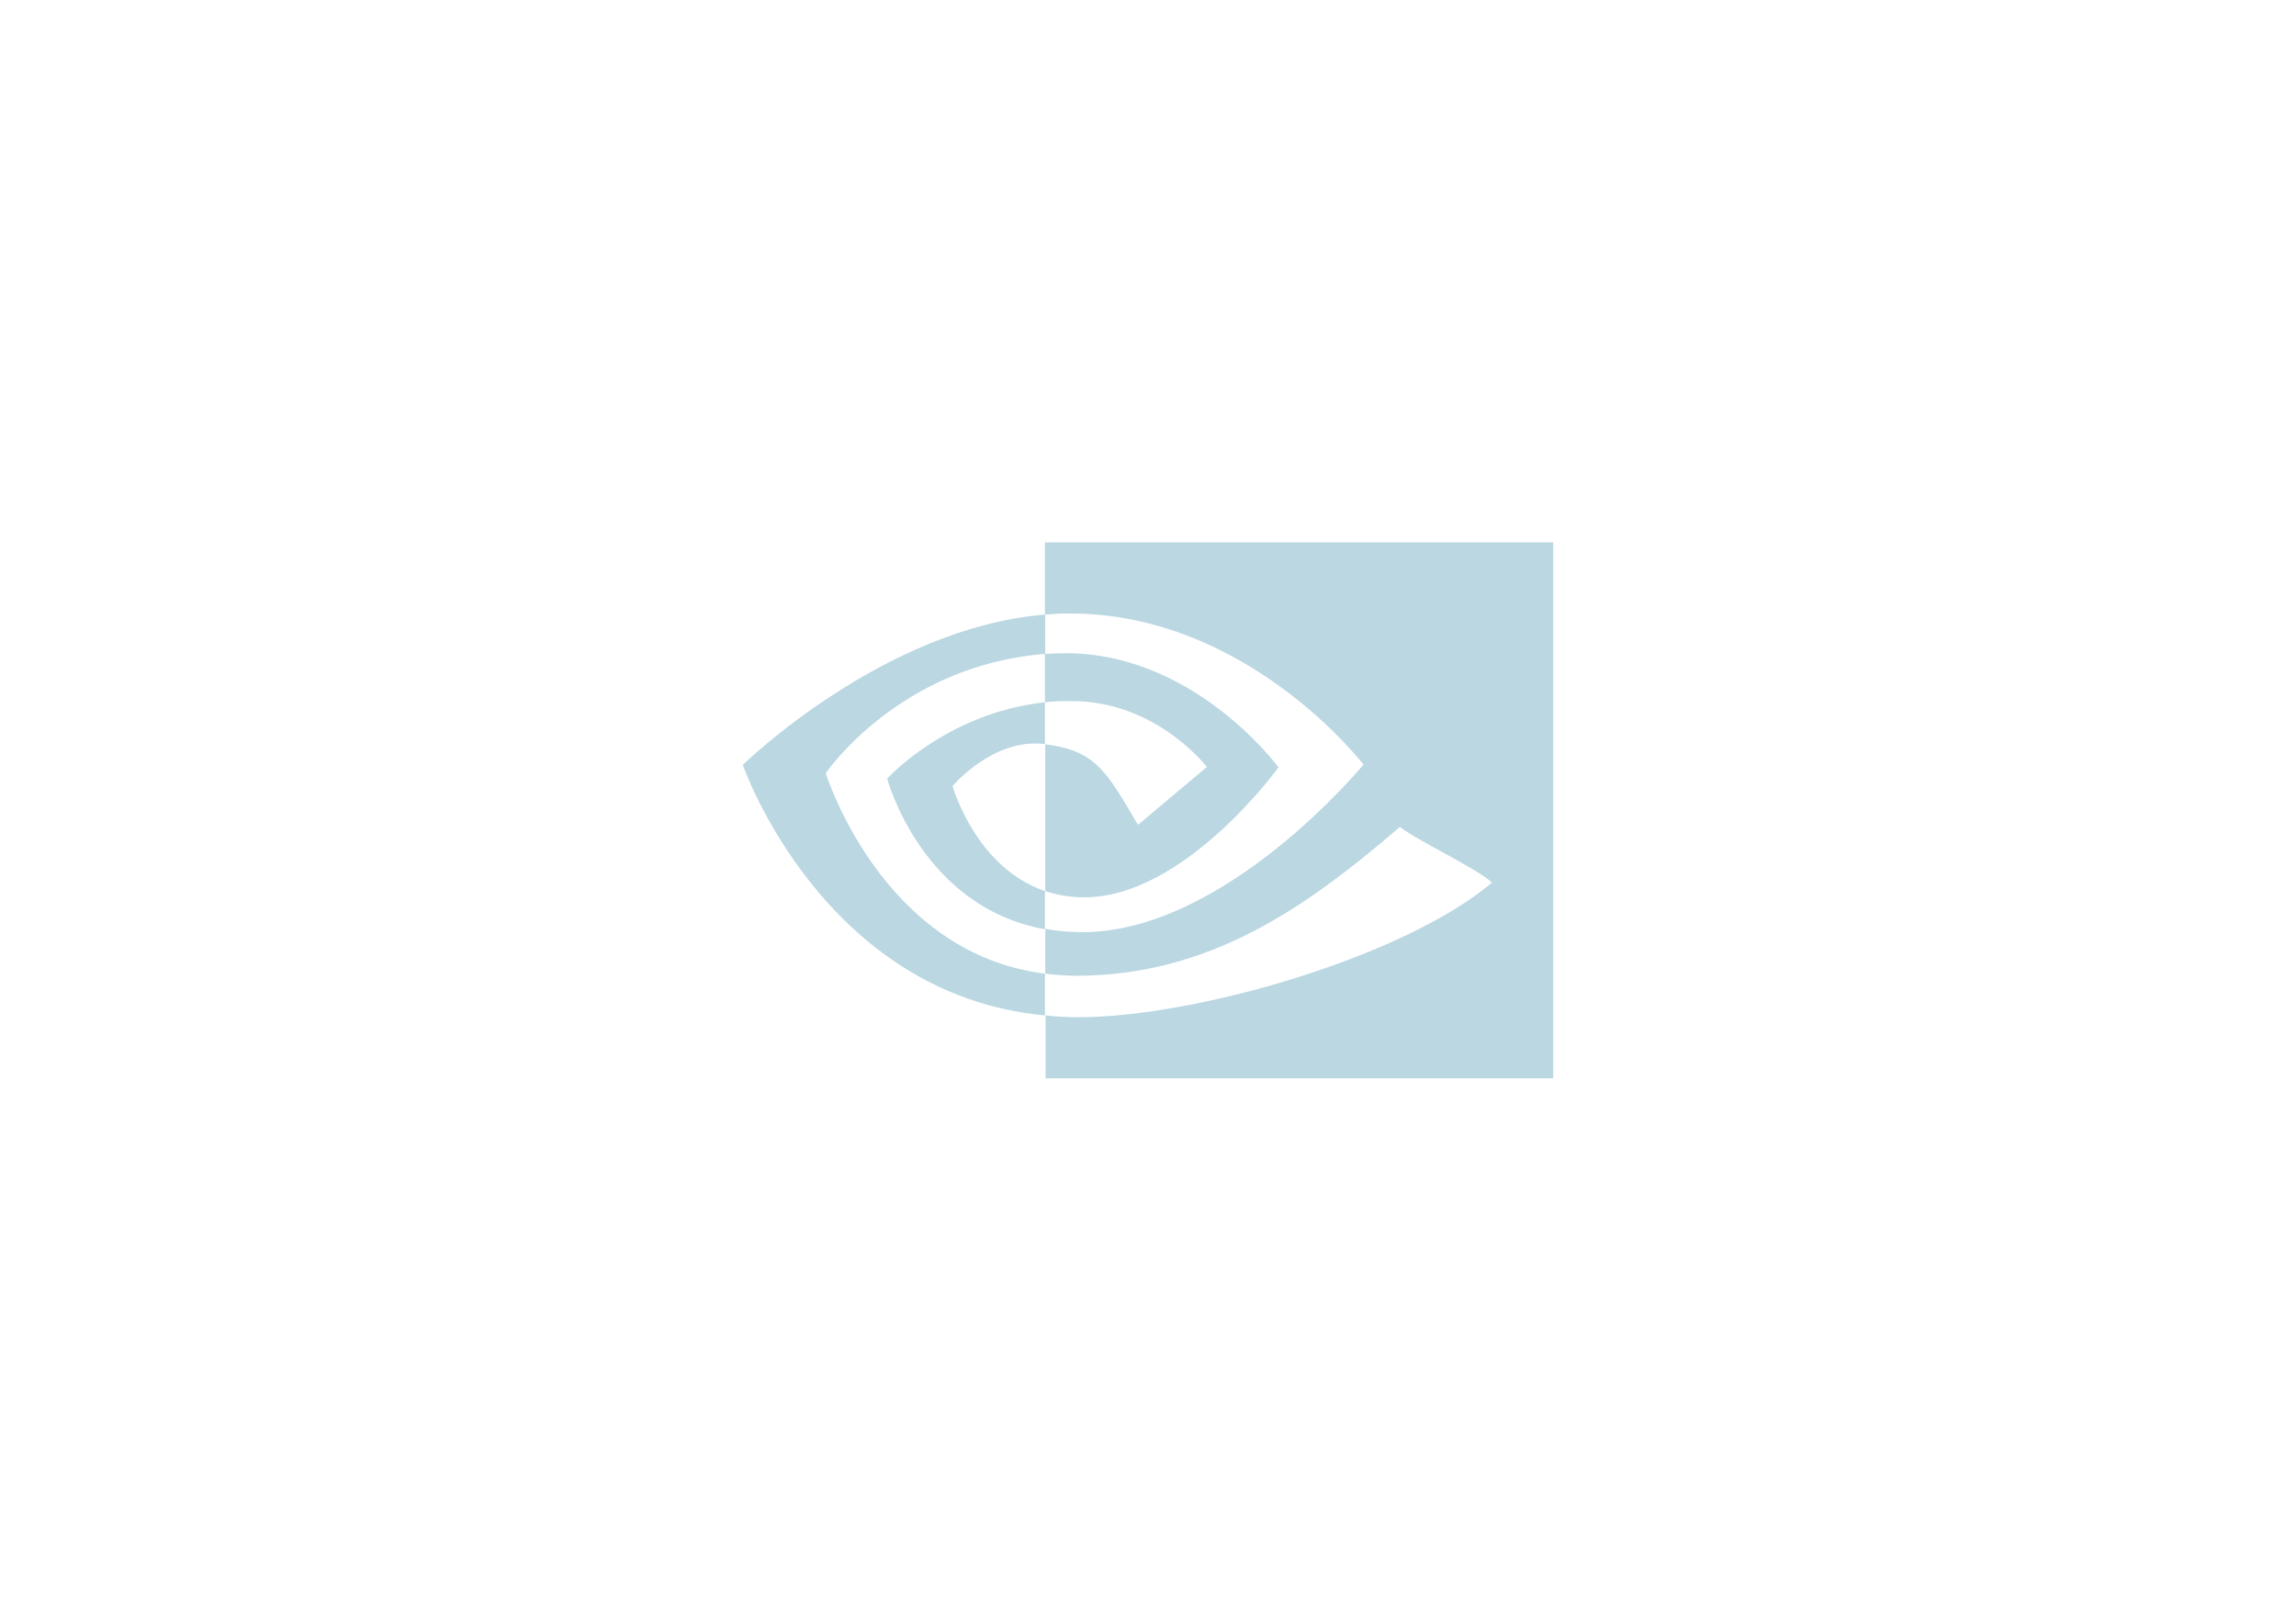
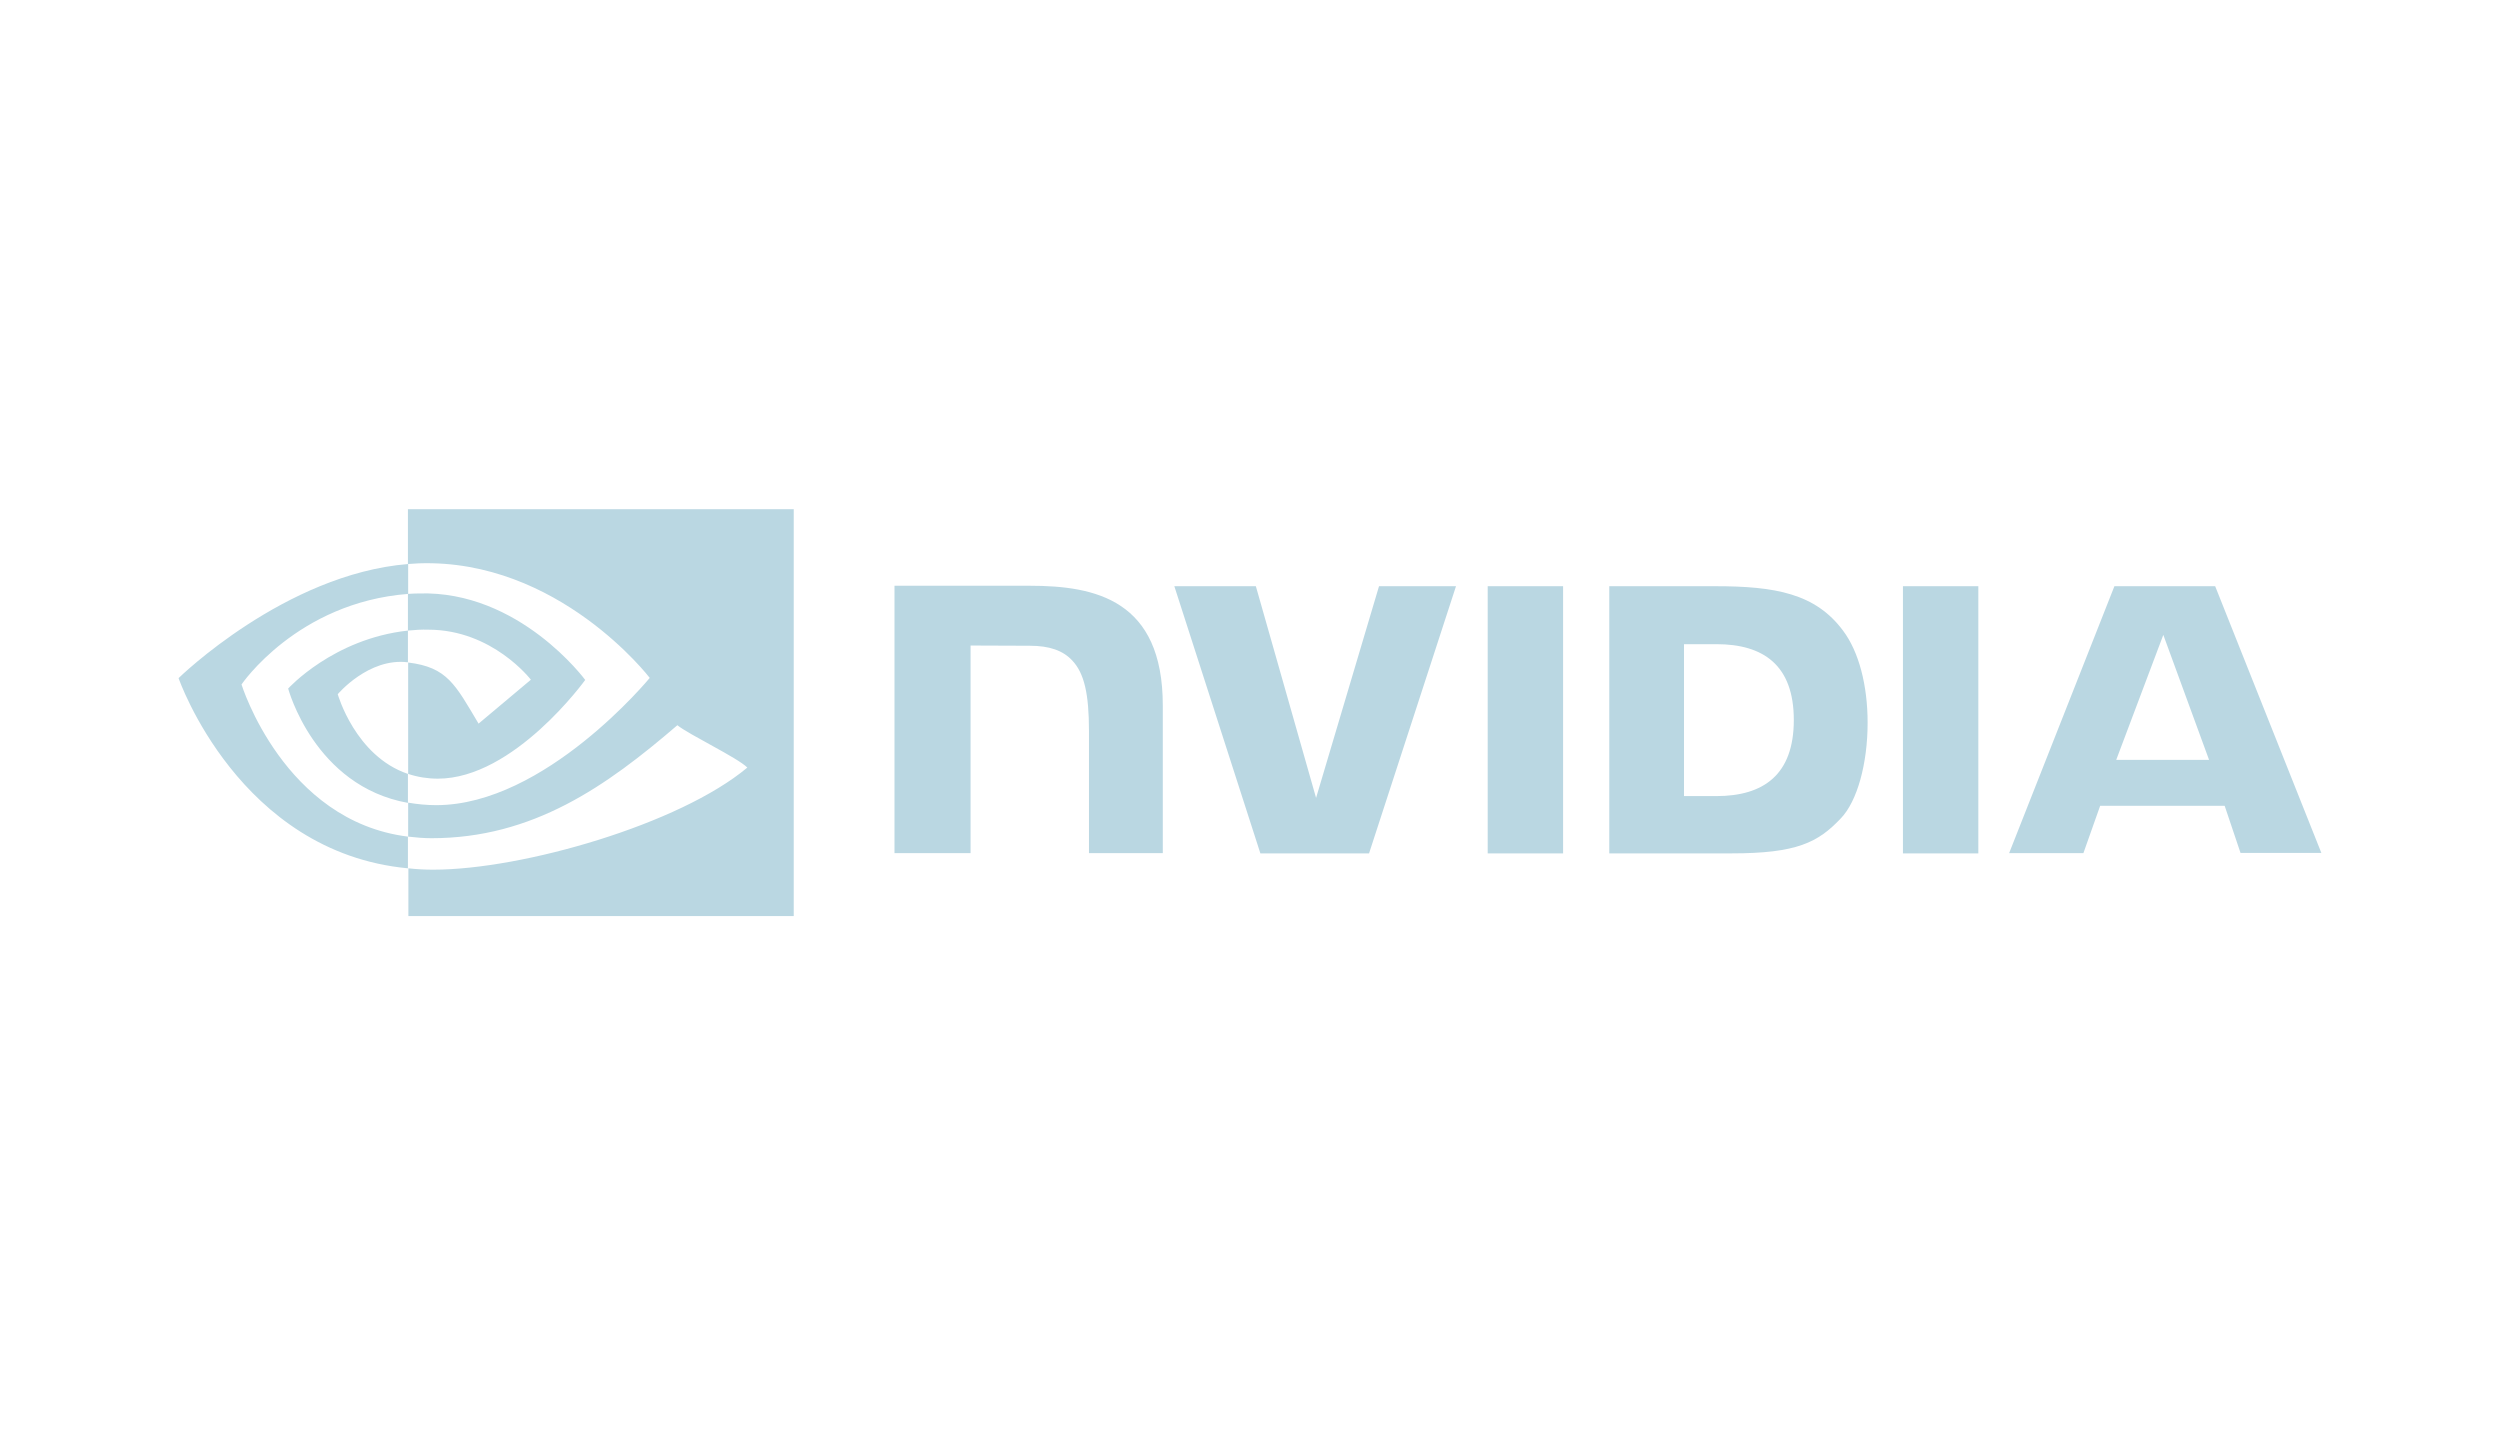
- <svg xmlns="http://www.w3.org/2000/svg" width="340" height="240" viewBox="0 0 340 240" fill="none">
-   <path transform="translate(110.0 60.0) scale(5.0)" d="M8.948 8.798v-1.43a6.7 6.7 0 0 1 .424-.018c3.922-.124 6.493 3.374 6.493 3.374s-2.774 3.851-5.75 3.851c-.398 0-.787-.062-1.158-.185v-4.346c1.528.185 1.837.857 2.747 2.385l2.04-1.714s-1.492-1.952-4-1.952a6.016 6.016 0 0 0-.796.035m0-4.735v2.138l.424-.027c5.45-.185 9.01 4.47 9.01 4.47s-4.08 4.964-8.33 4.964c-.37 0-.733-.035-1.095-.097v1.325c.3.035.61.062.91.062 3.957 0 6.82-2.023 9.593-4.408.459.371 2.34 1.263 2.73 1.652-2.633 2.208-8.772 3.984-12.253 3.984-.335 0-.653-.018-.971-.053v1.864H24V4.063zm0 10.326v1.131c-3.657-.654-4.673-4.46-4.673-4.46s1.758-1.944 4.673-2.262v1.237H8.94c-1.528-.186-2.73 1.245-2.73 1.245s.68 2.412 2.739 3.11M2.456 10.9s2.164-3.197 6.5-3.533V6.201C4.153 6.59 0 10.653 0 10.653s2.35 6.802 8.948 7.42v-1.237c-4.84-.6-6.492-5.936-6.492-5.936z" fill="#BAD7E2" />
+ <svg xmlns="http://www.w3.org/2000/svg" width="420" height="240" viewBox="0 0 420 240" fill="none">
+   <g transform="translate(30.00 85.55) scale(0.7031)" fill="#BAD7E2">
+     <path d="M312.805 18.394v63.838h18.015V18.394zm-141.742-.108v63.892h18.178v-49.61l14.174.054c4.653 0 7.899 1.136 10.117 3.517c2.867 3.03 4.003 7.952 4.003 16.879v29.16h17.637V46.904c0-25.21-16.068-28.618-31.757-28.618zm170.793.108v63.838h29.214c15.58 0 20.666-2.597 26.13-8.386c3.896-4.057 6.384-13.038 6.384-22.83c0-8.98-2.11-16.987-5.843-21.964c-6.6-8.927-16.23-10.658-30.62-10.658zm17.853 13.85h7.736c11.253 0 18.503 5.03 18.503 18.123s-7.25 18.177-18.503 18.177h-7.736zm-72.872-13.85l-15.04 50.583l-14.39-50.583H237.93l20.558 63.838h25.967l20.775-63.838zm125.187 63.838h18.015V18.394h-18.015zm50.529-63.838l-25.157 63.784h17.745l4.004-11.307h29.754l3.787 11.252H512l-25.373-63.73zm11.685 11.631l10.929 29.863h-22.181z" />
+     <path fill="#BAD7E2" d="M54.803 28.997v-8.764c.866-.054 1.731-.108 2.597-.108c24.02-.757 39.763 20.666 39.763 20.666S80.176 64.38 61.944 64.38c-2.434 0-4.815-.379-7.087-1.136V36.626c9.36 1.136 11.253 5.247 16.825 14.606L84.18 40.737s-9.143-11.956-24.507-11.956c-1.623-.054-3.246.054-4.869.216m0-28.997v13.092l2.597-.162c33.38-1.136 55.182 27.374 55.182 27.374S87.587 70.708 61.566 70.708c-2.273 0-4.49-.216-6.709-.595v8.115c1.84.217 3.733.379 5.572.379c24.237 0 41.765-12.389 58.753-26.996c2.813 2.272 14.336 7.736 16.717 10.117c-16.122 13.525-53.721 24.399-75.037 24.399a53 53 0 0 1-5.95-.325v11.415h92.077V0zm0 63.243v6.924c-22.397-4.003-28.619-27.32-28.619-27.32s10.766-11.902 28.619-13.85v7.574h-.054c-9.36-1.136-16.717 7.628-16.717 7.628s4.166 14.77 16.771 19.044M15.04 41.873s13.254-19.584 39.817-21.64v-7.14C25.427 15.472 0 40.357 0 40.357s14.39 41.657 54.803 45.444v-7.574C25.156 74.55 15.04 41.873 15.04 41.873" />
+   </g>
</svg>
